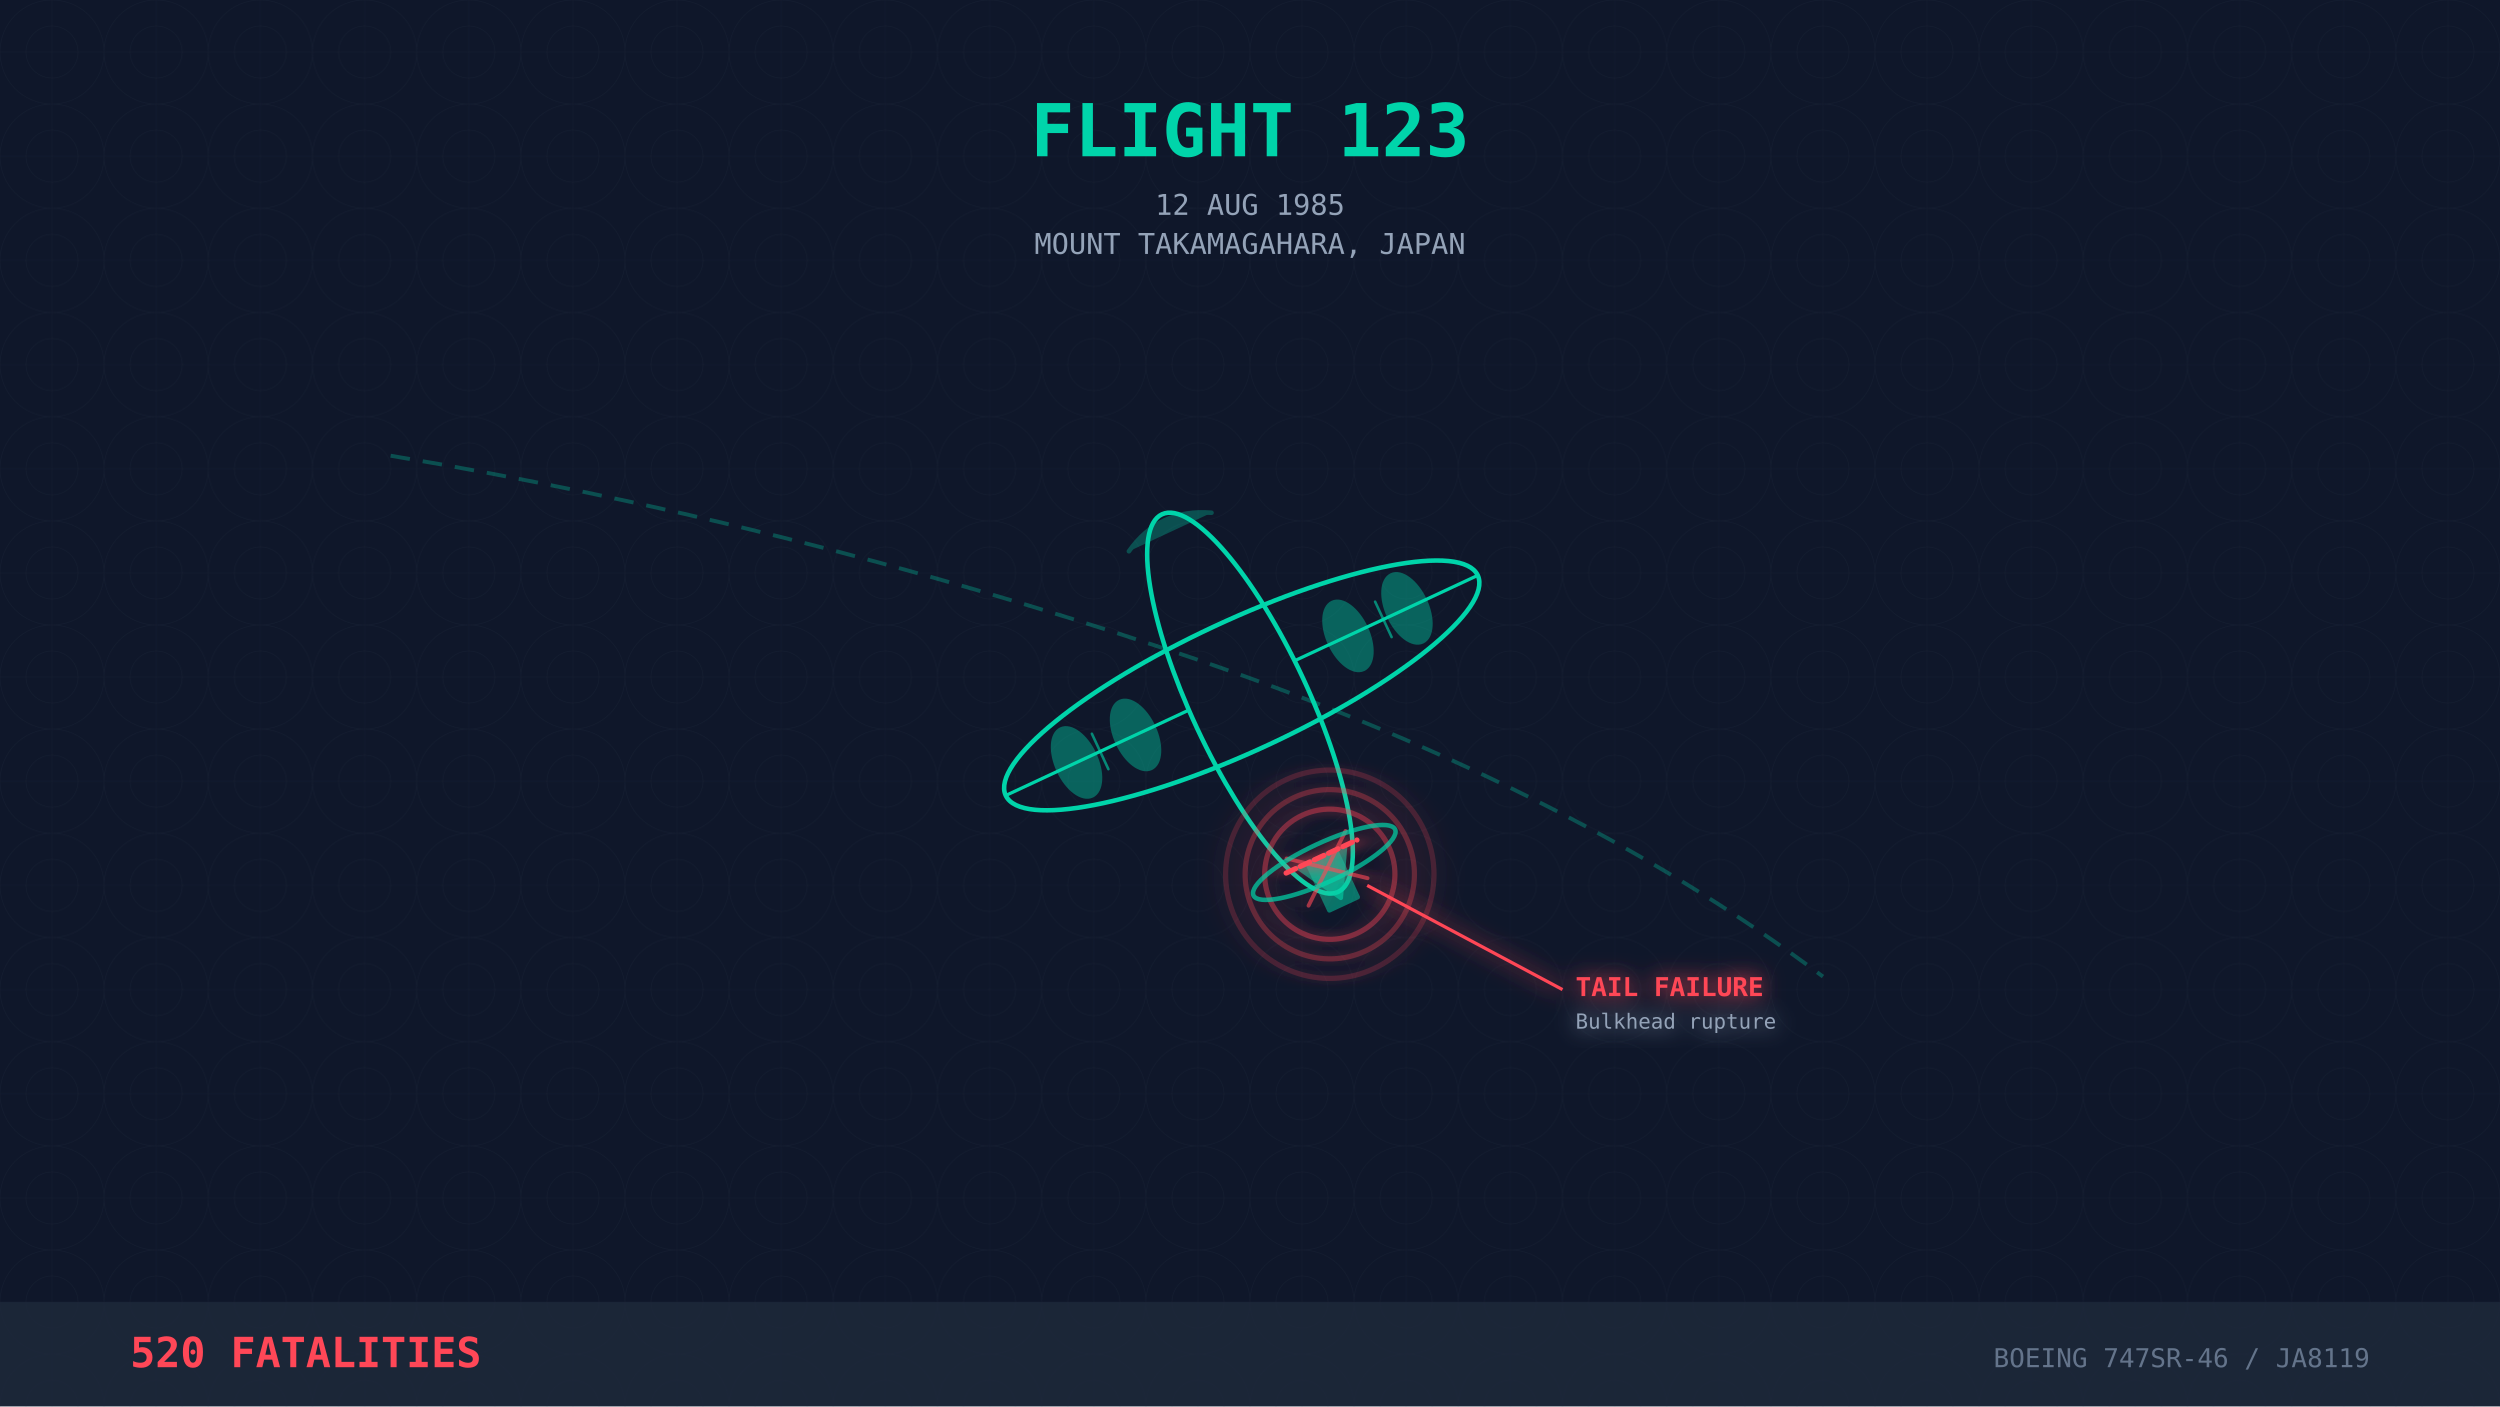
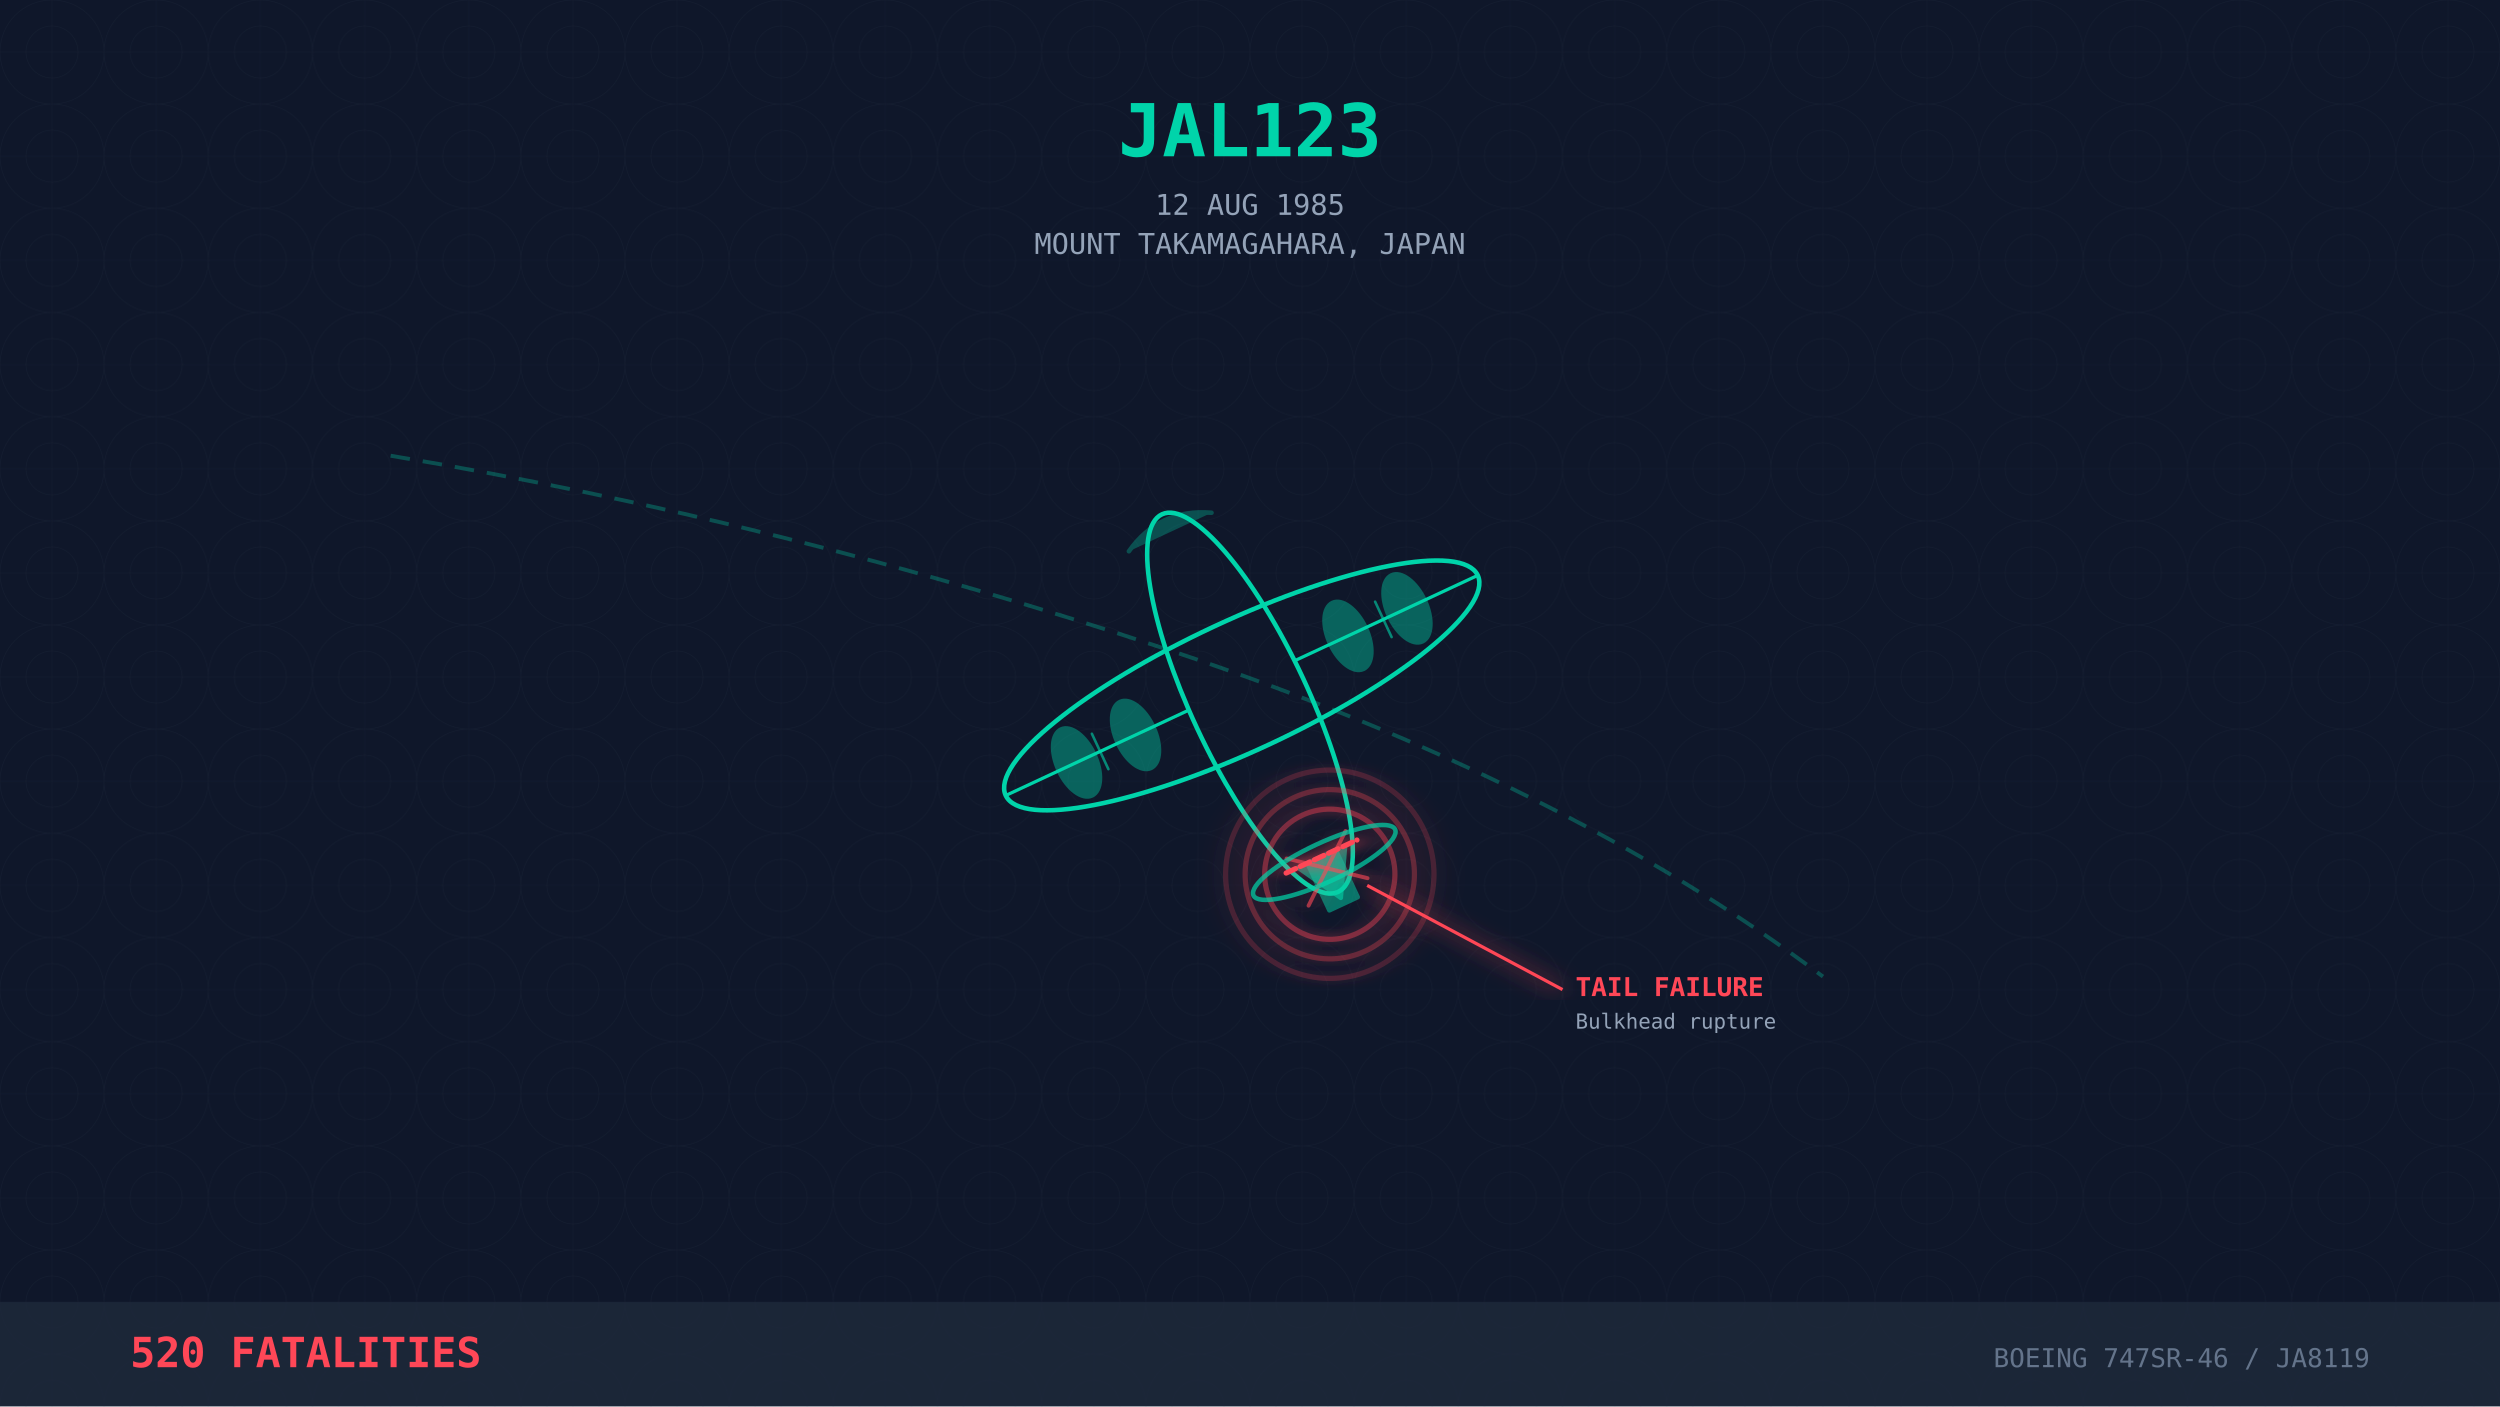
<svg xmlns="http://www.w3.org/2000/svg" width="1920" height="1080" viewBox="0 0 1920 1080">
  <rect width="1920" height="1080" fill="#0f172a" />
  <defs>
    <pattern id="radar-grid" width="80" height="80" patternUnits="userSpaceOnUse">
      <circle cx="40" cy="40" r="40" fill="none" stroke="#1e293b" stroke-width="0.5" opacity="0.4" />
      <circle cx="40" cy="40" r="20" fill="none" stroke="#1e293b" stroke-width="0.5" opacity="0.4" />
      <line x1="40" y1="0" x2="40" y2="80" stroke="#1e293b" stroke-width="0.5" opacity="0.3" />
      <line x1="0" y1="40" x2="80" y2="40" stroke="#1e293b" stroke-width="0.5" opacity="0.3" />
    </pattern>
    <filter id="failure-glow">
      <feGaussianBlur stdDeviation="8" result="coloredBlur" />
      <feMerge>
        <feMergeNode in="coloredBlur" />
        <feMergeNode in="SourceGraphic" />
      </feMerge>
    </filter>
  </defs>
  <rect width="1920" height="1080" fill="url(#radar-grid)" />
  <g stroke="#00d4aa" stroke-width="3" fill="none" opacity="0.3" stroke-dasharray="15,10">
    <path d="M 300,350 Q 600,400 900,500 Q 1200,600 1400,750" />
  </g>
  <g transform="translate(960, 540) rotate(-25)" stroke="#00d4aa" stroke-width="3.5" fill="none" stroke-linecap="round" stroke-linejoin="round">
    <ellipse cx="0" cy="0" rx="45" ry="160" />
    <path d="M -35,-145 Q 0,-165 35,-145" fill="#00d4aa" opacity="0.3" />
    <ellipse cx="0" cy="-15" rx="200" ry="50" />
    <line x1="-200" y1="-15" x2="-45" y2="-15" stroke-width="2.5" />
    <line x1="200" y1="-15" x2="45" y2="-15" stroke-width="2.5" />
    <line x1="-120" y1="-30" x2="-120" y2="0" stroke-width="2" opacity="0.6" />
    <line x1="120" y1="-30" x2="120" y2="0" stroke-width="2" opacity="0.6" />
    <ellipse cx="-140" cy="-15" rx="15" ry="28" fill="#00d4aa" opacity="0.4" />
    <ellipse cx="-90" cy="-15" rx="15" ry="28" fill="#00d4aa" opacity="0.4" />
    <ellipse cx="90" cy="-15" rx="15" ry="28" fill="#00d4aa" opacity="0.4" />
    <ellipse cx="140" cy="-15" rx="15" ry="28" fill="#00d4aa" opacity="0.4" />
    <g>
      <path d="M -20,130 L 0,165 L 20,130" fill="#00d4aa" opacity="0.6" />
      <rect x="-12" y="130" width="24" height="40" fill="#00d4aa" opacity="0.5" />
      <g stroke="#ff4757" stroke-width="4" filter="url(#failure-glow)">
        <line x1="-30" y1="130" x2="30" y2="130" stroke-dasharray="8,4" />
        <circle cx="0" cy="145" r="50" fill="none" opacity="0.4" />
        <circle cx="0" cy="145" r="65" fill="none" opacity="0.3" />
        <circle cx="0" cy="145" r="80" fill="none" opacity="0.2" />
        <line x1="-25" y1="120" x2="25" y2="160" opacity="0.6" stroke-width="3" />
        <line x1="25" y1="120" x2="-25" y2="160" opacity="0.6" stroke-width="3" />
      </g>
    </g>
    <ellipse cx="0" cy="135" rx="60" ry="15" opacity="0.7" />
  </g>
  <g font-family="monospace" text-anchor="middle">
-     <text x="960" y="120" font-size="56" fill="#00d4aa" font-weight="bold">FLIGHT 123</text>
+     <text x="960" y="120" font-size="56" fill="#00d4aa" font-weight="bold">JAL123</text>
    <text x="960" y="165" font-size="22" fill="#94a3b8">12 AUG 1985</text>
    <text x="960" y="195" font-size="22" fill="#94a3b8">MOUNT TAKAMAGAHARA, JAPAN</text>
  </g>
-   <g font-family="monospace" fill="#ff4757" filter="url(#failure-glow)">
-     <line x1="1050" y1="680" x2="1200" y2="760" stroke="#ff4757" stroke-width="2.5" />
+   <g font-family="monospace" fill="#ff4757">
+     <line x1="1050" y1="680" x2="1200" y2="760" stroke="#ff4757" stroke-width="2.5" filter="url(#failure-glow)" />
    <text x="1210" y="765" font-size="20" font-weight="bold">TAIL FAILURE</text>
    <text x="1210" y="790" font-size="16" fill="#94a3b8">Bulkhead rupture</text>
  </g>
  <g>
    <rect x="0" y="1000" width="1920" height="80" fill="#1e293b" opacity="0.8" />
    <text x="100" y="1050" font-family="monospace" font-size="32" fill="#ff4757" font-weight="bold">520 FATALITIES</text>
    <text x="1820" y="1050" font-family="monospace" font-size="20" fill="#64748b" text-anchor="end">BOEING 747SR-46 / JA8119</text>
  </g>
</svg>
